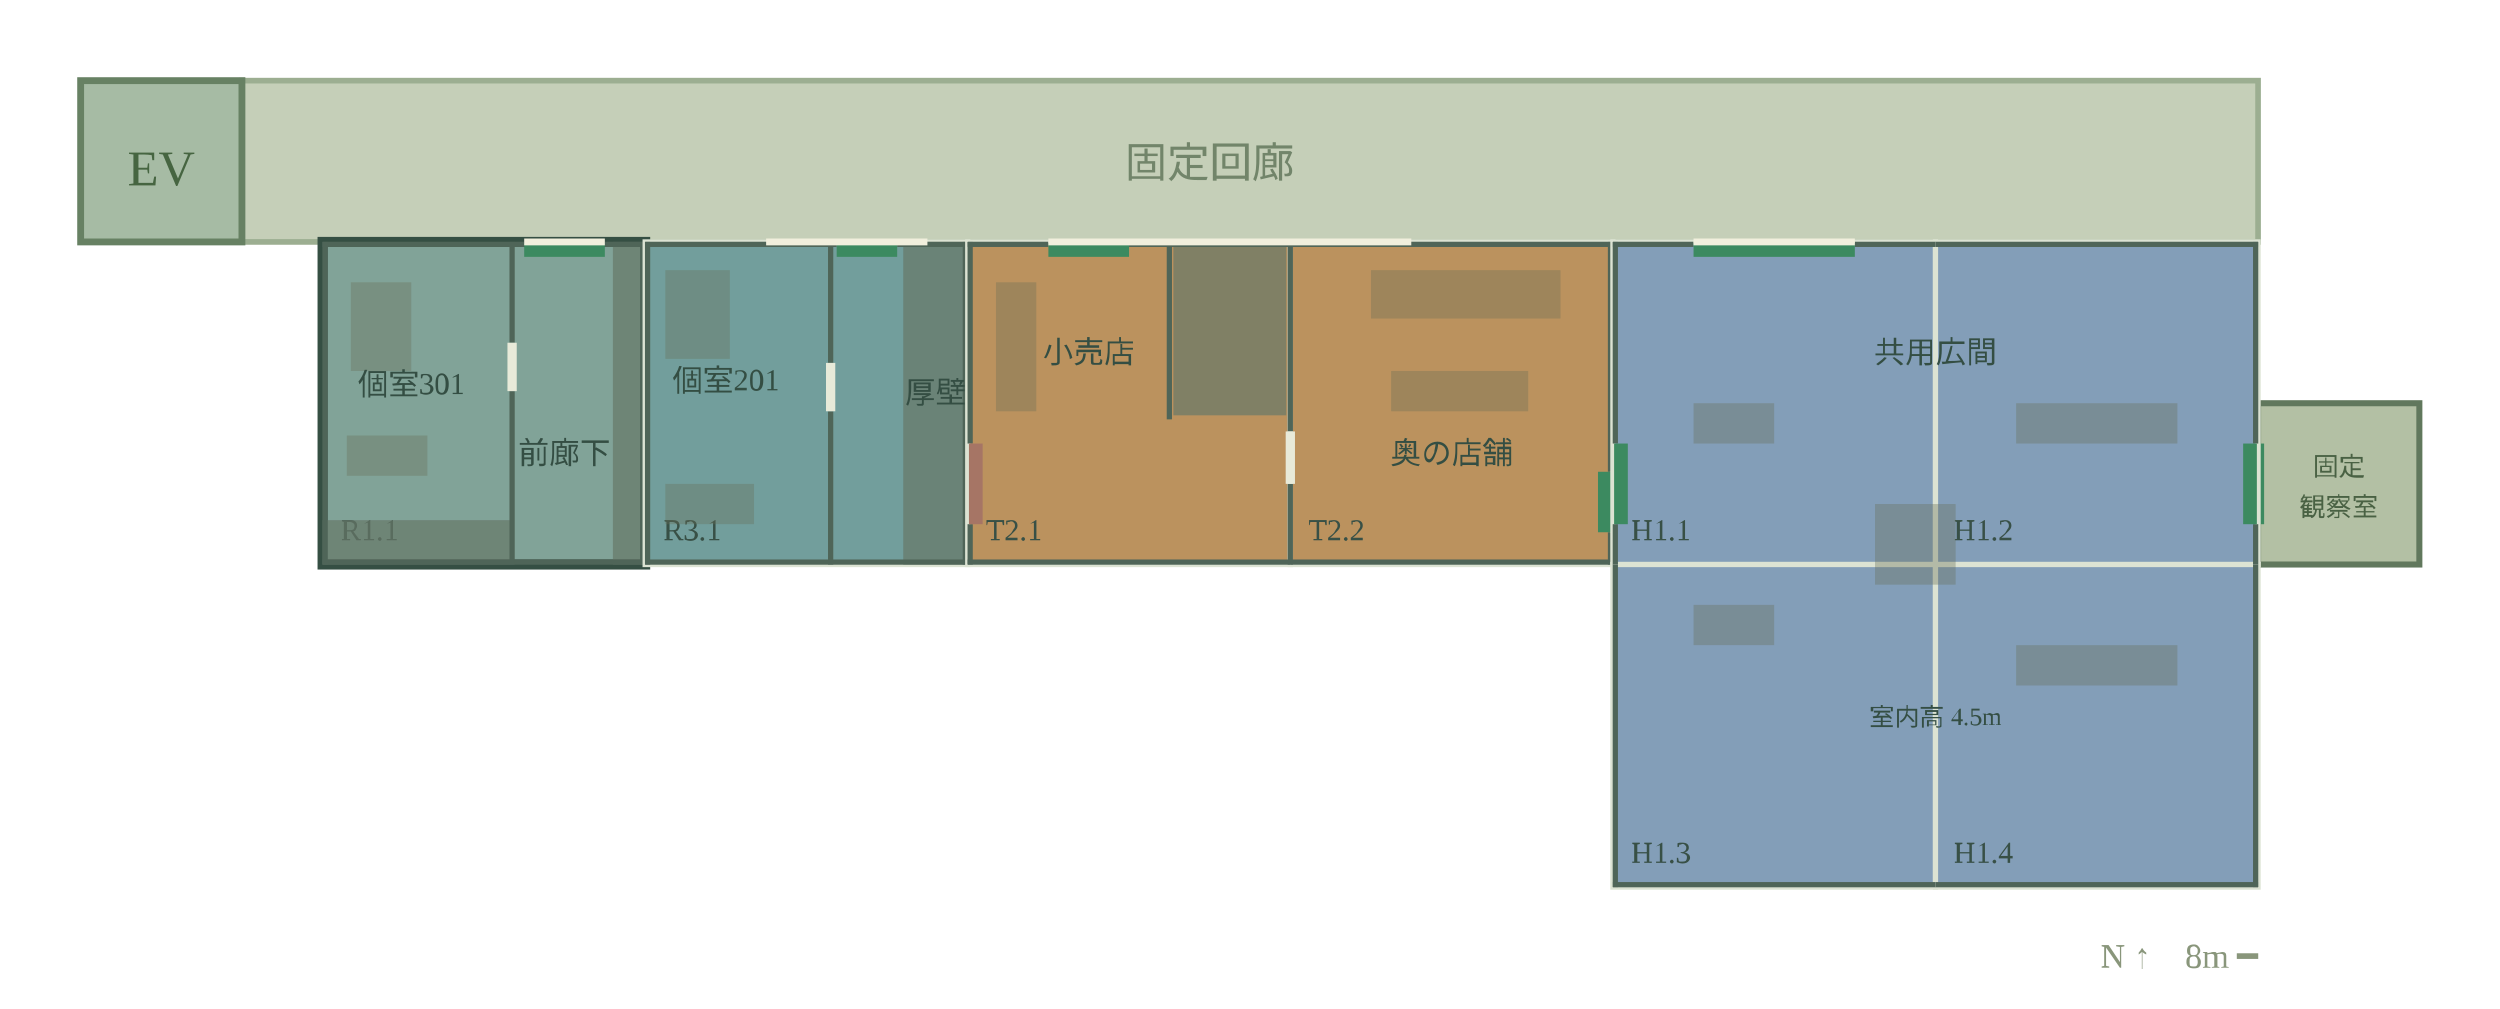
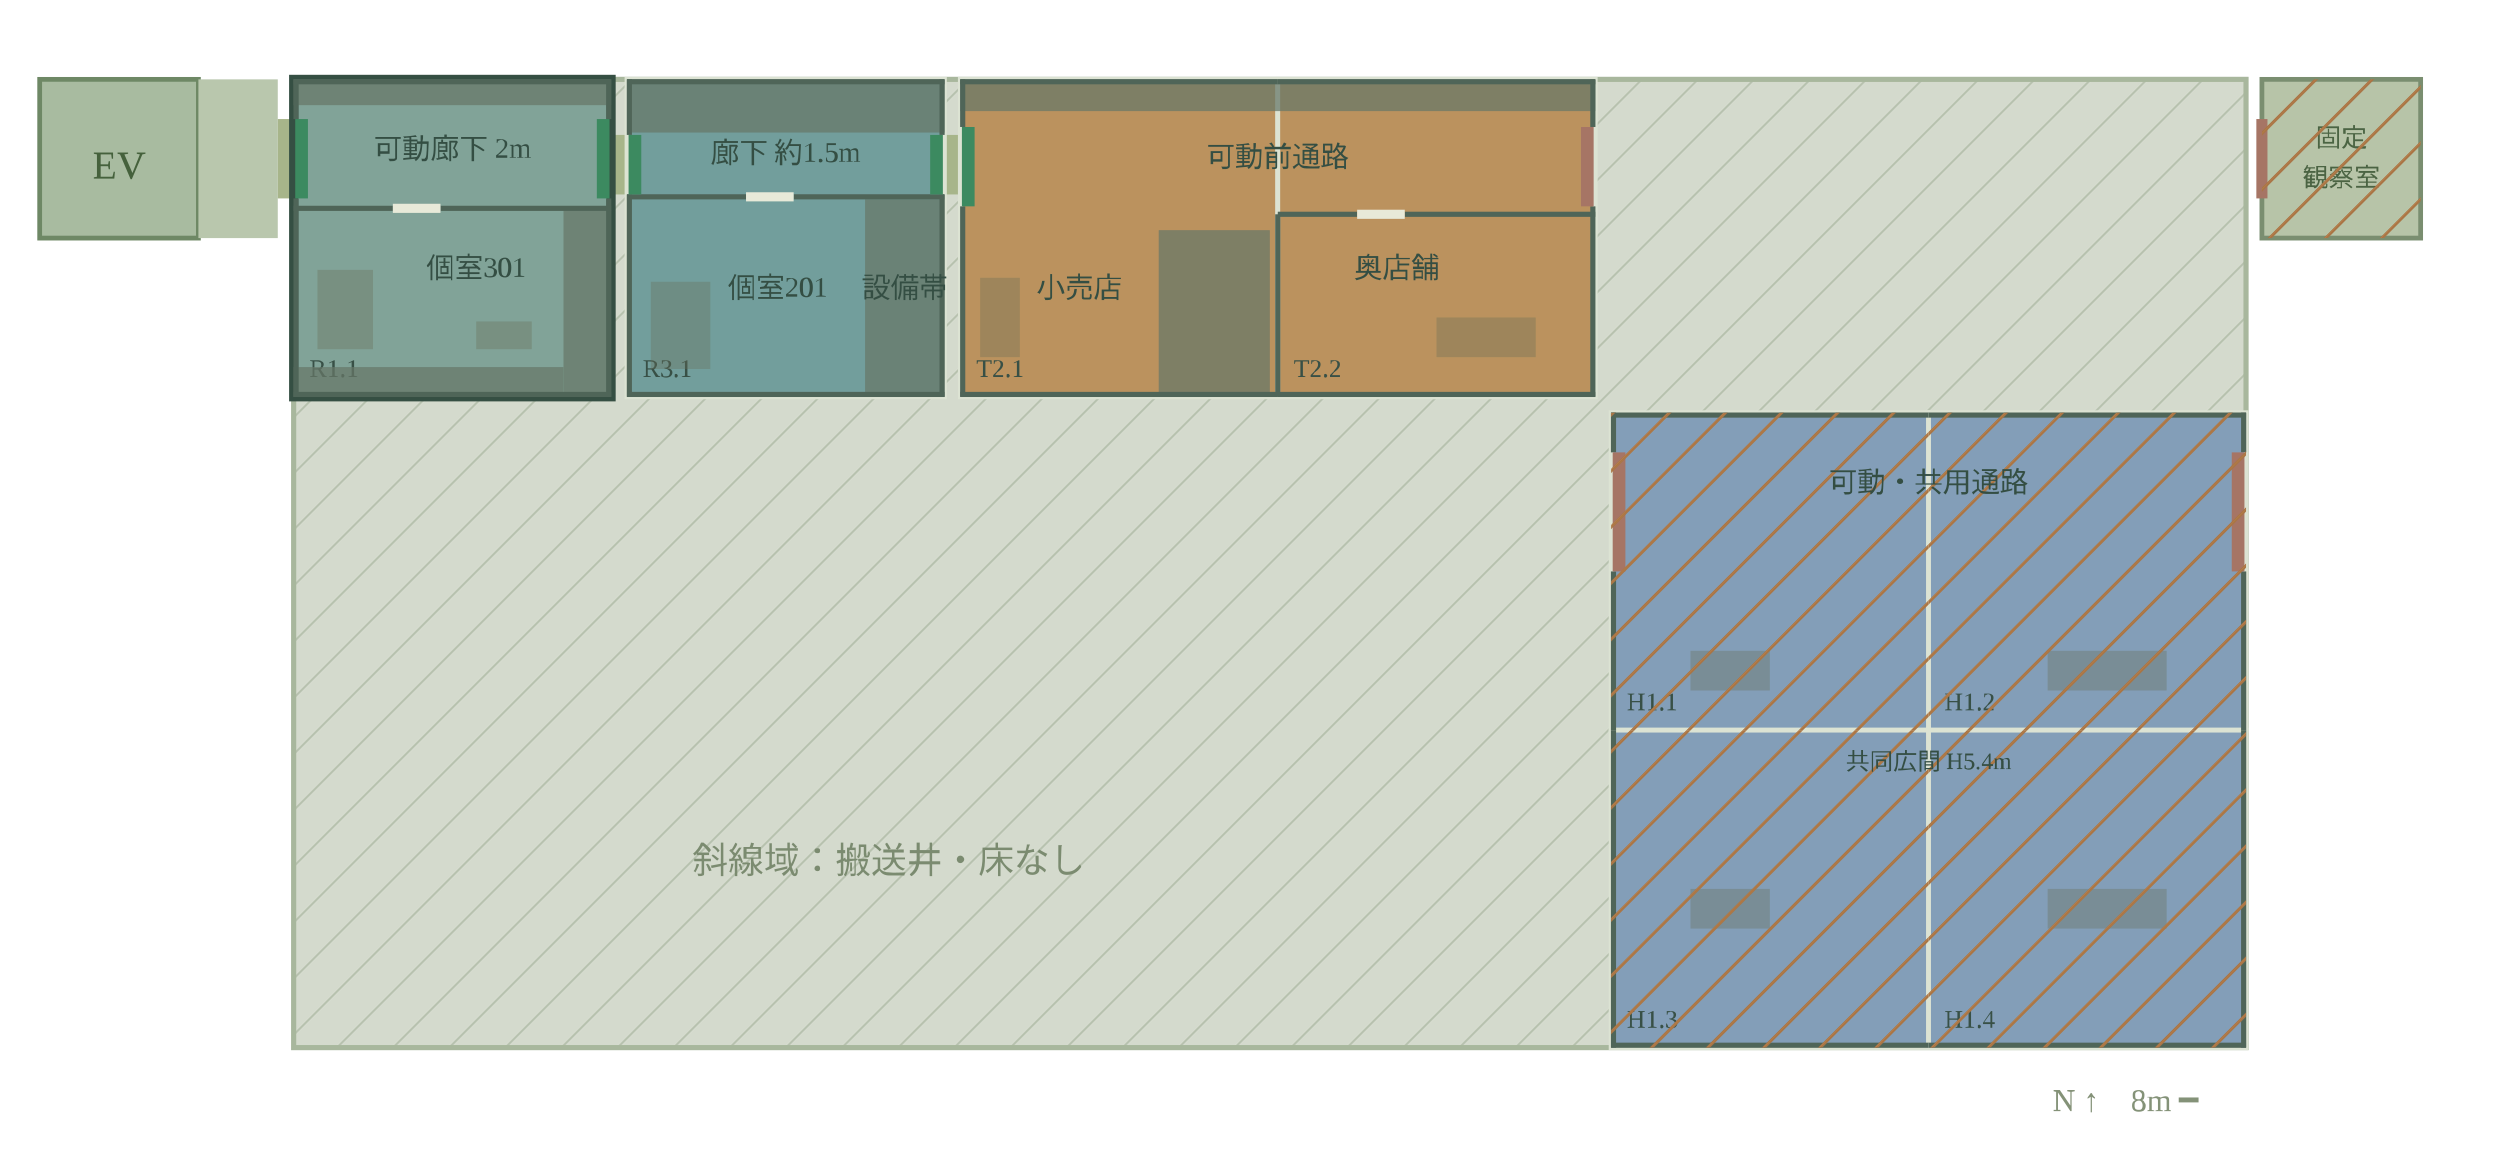
- <svg xmlns="http://www.w3.org/2000/svg" viewBox="-8 -6 62 25" role="img" aria-label="第二層 C配置平面図">
+ <svg xmlns="http://www.w3.org/2000/svg" viewBox="-7.4 -2 63 29" role="img" aria-label="第二層 C 可動廊下平面図">
  <defs>
-     <pattern id="hatch0" patternUnits="userSpaceOnUse" width="1" height="1" patternTransform="rotate(45)">
-       <line x1="0" y1="0" x2="0" y2="1" stroke="#ac754a" stroke-width=".16" />
+     <pattern id="well0" width="1" height="1" patternUnits="userSpaceOnUse" patternTransform="rotate(45)">
+       <rect width="1" height="1" fill="#d4dacd" />
+       <line x1="0" y1="0" x2="0" y2="1" stroke="#b9c3b0" stroke-width=".1" />
+     </pattern>
+     <pattern id="isolate0" width="1" height="1" patternUnits="userSpaceOnUse" patternTransform="rotate(45)">
+       <line x1="0" y1="0" x2="0" y2="1" stroke="#a97545" stroke-width=".15" />
    </pattern>
  </defs>
-   <rect x="-2" y="-4" width="50" height="4" fill="#c5cfb8" stroke="#9cae91" stroke-width=".14" />
-   <rect x="-6" y="-4" width="4" height="4" fill="#a6bba4" stroke="#678163" stroke-width=".17" />
-   <text x="-4" y="-1.4" font-size="1.25" text-anchor="middle" fill="#466541">EV</text>
-   <text x="22" y="-1.6" font-size="1.05" text-anchor="middle" fill="#72856a">固定回廊</text>
-   <rect x="48" y="4" width="4" height="4" fill="#b3c0a4" stroke="#61785d" stroke-width=".15" />
-   <text x="50" y="5.8" text-anchor="middle" font-size=".65" fill="#496143">固定</text>
-   <text x="50" y="6.8" text-anchor="middle" font-size=".65" fill="#496143">観察室</text>
-   <line x1="48" y1="5" x2="48" y2="7" stroke="#3c8a60" stroke-width="0.3" />
+   <rect x="0" y="0" width="49.2" height="24.4" fill="url(#well0)" stroke="#a8b79d" stroke-width=".13" />
+   <rect x="-6.4" y="0" width="4" height="4" fill="#a8bba0" stroke="#6e8865" stroke-width=".12" />
+   <text x="-4.4" y="2.5" text-anchor="middle" font-size="1" fill="#45613c">EV</text>
+   <rect x="-2.4" y="0" width="2" height="4" fill="#b9c7ad" />
+   <rect x="49.6" y="0" width="4" height="4" fill="#b7c4a8" stroke="#7a8e70" stroke-width=".12" />
+   <text x="51.6" y="1.7" text-anchor="middle" font-size=".65" fill="#4b6443">固定</text>
+   <text x="51.6" y="2.7" text-anchor="middle" font-size=".65" fill="#4b6443">観察室</text>
+   <line x1="49.6" y1="1" x2="49.6" y2="3" stroke="#a67565" stroke-width="0.28" />
+   <rect x="49.6" y="0" width="4" height="4" fill="url(#isolate0)" />
+   <rect x="8" y="1.4" width="0.4" height="1.5" fill="#a7b58a" />
+   <rect x="-0.4" y="1" width="0.4" height="2" fill="#a7b58a" />
+   <rect x="16.4" y="1.4" width="0.4" height="1.5" fill="#a7b58a" />
  <g data-id="R1" transform="translate(0 0)">
-     <rect x="0" y="0" width="8" height="8" fill="#81a398" stroke="#354f43" stroke-width="0.25" />
-     <text x="0.45" y="7.4" font-size=".75" fill="#385046">R1.1</text>
-     <rect x="0" y="6.9" width="4.65" height="1.1" fill="#667768" opacity=".7" />
-     <rect x="7.2" y="0" width="0.8" height="8" fill="#667768" opacity=".7" />
-     <rect x="0.7" y="1" width="1.5" height="2.2" fill="#666e55" opacity=".35" />
-     <rect x="0.6" y="4.8" width="2" height="1" fill="#666e55" opacity=".35" />
-     <line x1="0" y1="0.06" x2="5" y2="0.06" stroke="#4f6558" stroke-width="0.13" />
-     <line x1="7" y1="0.06" x2="8" y2="0.06" stroke="#4f6558" stroke-width="0.13" />
+     <rect x="0" y="0" width="8" height="8" fill="#81a398" stroke="#354f43" stroke-width="0.23" />
+     <text x="0.4" y="7.5" font-size=".65" fill="#385046">R1.1</text>
+     <rect x="0" y="0" width="8" height="0.65" fill="#667768" opacity=".72" />
+     <rect x="6.8" y="3.3" width="1.2" height="4.7" fill="#667768" opacity=".72" />
+     <rect x="0" y="7.25" width="6.8" height="0.75" fill="#667768" opacity=".72" />
+     <rect x="0.6" y="4.8" width="1.4" height="2" fill="#666e55" opacity=".35" />
+     <rect x="4.6" y="6.1" width="1.4" height="0.7" fill="#666e55" opacity=".35" />
+     <line x1="0" y1="0.06" x2="8" y2="0.06" stroke="#4f6558" stroke-width="0.13" />
    <line x1="0" y1="7.94" x2="8" y2="7.94" stroke="#4f6558" stroke-width="0.13" />
-     <line x1="0.06" y1="0" x2="0.06" y2="8" stroke="#4f6558" stroke-width="0.13" />
-     <line x1="7.94" y1="0" x2="7.94" y2="8" stroke="#4f6558" stroke-width="0.13" />
-     <line x1="4.7" y1="0" x2="4.7" y2="2.5" stroke="#4f6558" stroke-width="0.13" />
-     <line x1="4.7" y1="3.7" x2="4.7" y2="8" stroke="#4f6558" stroke-width="0.13" />
-     <line x1="4.7" y1="2.5" x2="4.7" y2="3.7" stroke="#e8ead9" stroke-width="0.23" />
-     <line x1="5" y1="0.2" x2="7" y2="0.2" stroke="#3c8a60" stroke-width="0.34" />
-     <text x="2.2" y="3.8" text-anchor="middle" font-size="0.76" fill="#344e43">個室301</text>
-     <text x="6" y="5.5" text-anchor="middle" font-size="0.76" fill="#344e43">前廊下</text>
+     <line x1="0.06" y1="0" x2="0.06" y2="1" stroke="#4f6558" stroke-width="0.13" />
+     <line x1="0.06" y1="3" x2="0.06" y2="8" stroke="#4f6558" stroke-width="0.13" />
+     <line x1="7.94" y1="0" x2="7.94" y2="1" stroke="#4f6558" stroke-width="0.13" />
+     <line x1="7.94" y1="3" x2="7.94" y2="8" stroke="#4f6558" stroke-width="0.13" />
+     <line x1="0" y1="3.25" x2="2.5" y2="3.25" stroke="#4f6558" stroke-width="0.13" />
+     <line x1="3.7" y1="3.25" x2="8" y2="3.25" stroke="#4f6558" stroke-width="0.13" />
+     <line x1="2.5" y1="3.25" x2="3.7" y2="3.25" stroke="#e8ead9" stroke-width="0.23" />
+     <line x1="0.2" y1="1" x2="0.2" y2="3" stroke="#3c8a60" stroke-width="0.32" />
+     <line x1="7.8" y1="1" x2="7.8" y2="3" stroke="#3c8a60" stroke-width="0.32" />
+     <text x="4.6" y="5" text-anchor="middle" font-size="0.72" fill="#344e43">個室301</text>
+     <text x="4" y="2" text-anchor="middle" font-size="0.72" fill="#344e43">可動廊下 2m</text>
  </g>
-   <g data-id="R3" transform="translate(8 0)">
-     <rect x="0" y="0" width="8" height="8" fill="#729e9c" stroke="#dce3d3" stroke-width="0.13" />
-     <text x="0.45" y="7.4" font-size=".75" fill="#385046">R3.1</text>
-     <rect x="6.4" y="0" width="1.6" height="8" fill="#667768" opacity=".7" />
-     <rect x="0.5" y="0.7" width="1.6" height="2.2" fill="#666e55" opacity=".35" />
-     <rect x="0.5" y="6" width="2.2" height="1" fill="#666e55" opacity=".35" />
-     <line x1="0" y1="0.06" x2="4.75" y2="0.06" stroke="#4f6558" stroke-width="0.13" />
-     <line x1="6.25" y1="0.06" x2="8" y2="0.06" stroke="#4f6558" stroke-width="0.13" />
+   <g data-id="R3" transform="translate(8.4 0)">
+     <rect x="0" y="0" width="8" height="8" fill="#729e9c" stroke="#dce3d3" stroke-width="0.12" />
+     <text x="0.4" y="7.5" font-size=".65" fill="#385046">R3.1</text>
+     <rect x="0" y="0" width="8" height="1.34" fill="#667768" opacity=".72" />
+     <rect x="6" y="3.02" width="2" height="4.98" fill="#667768" opacity=".72" />
+     <rect x="0.6" y="5.1" width="1.5" height="2.2" fill="#666e55" opacity=".35" />
+     <line x1="0" y1="0.06" x2="8" y2="0.06" stroke="#4f6558" stroke-width="0.13" />
    <line x1="0" y1="7.94" x2="8" y2="7.94" stroke="#4f6558" stroke-width="0.13" />
-     <line x1="0.06" y1="0" x2="0.06" y2="8" stroke="#4f6558" stroke-width="0.13" />
-     <line x1="7.94" y1="0" x2="7.94" y2="8" stroke="#4f6558" stroke-width="0.13" />
-     <line x1="4.6" y1="0" x2="4.6" y2="3" stroke="#4f6558" stroke-width="0.13" />
-     <line x1="4.6" y1="4.2" x2="4.6" y2="8" stroke="#4f6558" stroke-width="0.13" />
-     <line x1="4.6" y1="3" x2="4.6" y2="4.2" stroke="#e8ead9" stroke-width="0.23" />
-     <line x1="4.75" y1="0.2" x2="6.25" y2="0.2" stroke="#3c8a60" stroke-width="0.34" />
-     <text x="2" y="3.7" text-anchor="middle" font-size="0.76" fill="#344e43">個室201</text>
-     <text x="7.2" y="4" text-anchor="middle" font-size="0.76" fill="#344e43">厚壁</text>
+     <line x1="0.06" y1="0" x2="0.06" y2="1.4" stroke="#4f6558" stroke-width="0.13" />
+     <line x1="0.06" y1="2.9" x2="0.06" y2="8" stroke="#4f6558" stroke-width="0.13" />
+     <line x1="7.94" y1="0" x2="7.94" y2="1.4" stroke="#4f6558" stroke-width="0.13" />
+     <line x1="7.94" y1="2.9" x2="7.94" y2="8" stroke="#4f6558" stroke-width="0.13" />
+     <line x1="0" y1="2.96" x2="3" y2="2.96" stroke="#4f6558" stroke-width="0.13" />
+     <line x1="4.2" y1="2.96" x2="8" y2="2.96" stroke="#4f6558" stroke-width="0.13" />
+     <line x1="3" y1="2.96" x2="4.2" y2="2.96" stroke="#e8ead9" stroke-width="0.23" />
+     <line x1="0.2" y1="1.4" x2="0.2" y2="2.9" stroke="#3c8a60" stroke-width="0.32" />
+     <line x1="7.8" y1="1.4" x2="7.8" y2="2.9" stroke="#3c8a60" stroke-width="0.32" />
+     <text x="3.8" y="5.5" text-anchor="middle" font-size="0.72" fill="#344e43">個室201</text>
+     <text x="4" y="2.1" text-anchor="middle" font-size="0.72" fill="#344e43">廊下 約1.5m</text>
+     <text x="7" y="5.5" text-anchor="middle" font-size="0.72" fill="#344e43">設備帯</text>
  </g>
-   <g data-id="T2" transform="translate(16 0)">
-     <rect x="0" y="0" width="8" height="8" fill="#bb925e" stroke="#dce3d3" stroke-width="0.13" />
-     <text x="0.45" y="7.4" font-size=".75" fill="#385046">T2.1</text>
-     <rect x="8" y="0" width="8" height="8" fill="#bb925e" stroke="#dce3d3" stroke-width="0.13" />
-     <text x="8.45" y="7.4" font-size=".75" fill="#385046">T2.2</text>
-     <rect x="5.1" y="0" width="2.8" height="4.3" fill="#667768" opacity=".7" />
-     <rect x="0.7" y="1" width="1" height="3.2" fill="#666e55" opacity=".35" />
-     <rect x="10" y="0.7" width="4.7" height="1.2" fill="#666e55" opacity=".35" />
-     <rect x="10.5" y="3.2" width="3.4" height="1" fill="#666e55" opacity=".35" />
-     <line x1="0" y1="0.06" x2="2" y2="0.06" stroke="#4f6558" stroke-width="0.13" />
-     <line x1="4" y1="0.06" x2="8" y2="0.06" stroke="#4f6558" stroke-width="0.13" />
+   <g data-id="T2" transform="translate(16.8 0)">
+     <rect x="0" y="0" width="8" height="8" fill="#bb925e" stroke="#dce3d3" stroke-width="0.12" />
+     <text x="0.4" y="7.5" font-size=".65" fill="#385046">T2.1</text>
+     <rect x="8" y="0" width="8" height="8" fill="#bb925e" stroke="#dce3d3" stroke-width="0.12" />
+     <text x="8.4" y="7.5" font-size=".65" fill="#385046">T2.2</text>
+     <rect x="0" y="0" width="16" height="0.8" fill="#667768" opacity=".72" />
+     <rect x="5" y="3.8" width="2.8" height="4.2" fill="#667768" opacity=".72" />
+     <rect x="0.5" y="5" width="1" height="2" fill="#666e55" opacity=".35" />
+     <rect x="12" y="6" width="2.5" height="1" fill="#666e55" opacity=".35" />
+     <line x1="0" y1="0.06" x2="8" y2="0.06" stroke="#4f6558" stroke-width="0.13" />
    <line x1="0" y1="7.94" x2="8" y2="7.94" stroke="#4f6558" stroke-width="0.13" />
-     <line x1="0.06" y1="0" x2="0.06" y2="5" stroke="#4f6558" stroke-width="0.13" />
-     <line x1="0.06" y1="7" x2="0.06" y2="8" stroke="#4f6558" stroke-width="0.13" />
+     <line x1="0.06" y1="0" x2="0.06" y2="1.2" stroke="#4f6558" stroke-width="0.13" />
+     <line x1="0.06" y1="3.2" x2="0.06" y2="8" stroke="#4f6558" stroke-width="0.13" />
    <line x1="8" y1="0.06" x2="16" y2="0.06" stroke="#4f6558" stroke-width="0.13" />
    <line x1="8" y1="7.94" x2="16" y2="7.94" stroke="#4f6558" stroke-width="0.13" />
-     <line x1="15.94" y1="0" x2="15.94" y2="5.7" stroke="#4f6558" stroke-width="0.13" />
-     <line x1="15.94" y1="7.2" x2="15.94" y2="8" stroke="#4f6558" stroke-width="0.13" />
-     <line x1="5" y1="0" x2="5" y2="4.4" stroke="#4f6558" stroke-width="0.13" />
-     <line x1="8" y1="0" x2="8" y2="4.7" stroke="#4f6558" stroke-width="0.13" />
-     <line x1="8" y1="6" x2="8" y2="8" stroke="#4f6558" stroke-width="0.13" />
-     <line x1="8" y1="4.7" x2="8" y2="6" stroke="#e8ead9" stroke-width="0.23" />
-     <line x1="2" y1="0.2" x2="4" y2="0.2" stroke="#3c8a60" stroke-width="0.34" />
-     <line x1="0.2" y1="5" x2="0.2" y2="7" stroke="#a67565" stroke-width="0.34" />
-     <line x1="15.8" y1="5.7" x2="15.8" y2="7.2" stroke="#3c8a60" stroke-width="0.34" />
-     <text x="3" y="3" text-anchor="middle" font-size="0.76" fill="#344e43">小売店</text>
-     <text x="12" y="5.5" text-anchor="middle" font-size="0.76" fill="#344e43">奥の店舗</text>
+     <line x1="15.94" y1="0" x2="15.94" y2="1.2" stroke="#4f6558" stroke-width="0.13" />
+     <line x1="15.94" y1="3.2" x2="15.94" y2="8" stroke="#4f6558" stroke-width="0.13" />
+     <line x1="8" y1="3.4" x2="10" y2="3.4" stroke="#4f6558" stroke-width="0.13" />
+     <line x1="11.2" y1="3.4" x2="16" y2="3.4" stroke="#4f6558" stroke-width="0.13" />
+     <line x1="8" y1="3.4" x2="8" y2="8" stroke="#4f6558" stroke-width="0.13" />
+     <line x1="10" y1="3.4" x2="11.2" y2="3.4" stroke="#e8ead9" stroke-width="0.23" />
+     <line x1="0.2" y1="1.2" x2="0.2" y2="3.2" stroke="#3c8a60" stroke-width="0.32" />
+     <line x1="15.8" y1="1.2" x2="15.8" y2="3.2" stroke="#a67565" stroke-width="0.32" />
+     <text x="3" y="5.5" text-anchor="middle" font-size="0.72" fill="#344e43">小売店</text>
+     <text x="11" y="5" text-anchor="middle" font-size="0.72" fill="#344e43">奥店舗</text>
+     <text x="8" y="2.2" text-anchor="middle" font-size="0.72" fill="#344e43">可動前通路</text>
  </g>
-   <g data-id="H1" transform="translate(32 0)">
-     <rect x="0" y="0" width="8" height="8" fill="#839eb8" stroke="#dce3d3" stroke-width="0.13" />
-     <text x="0.45" y="7.4" font-size=".75" fill="#385046">H1.1</text>
-     <rect x="8" y="0" width="8" height="8" fill="#839eb8" stroke="#dce3d3" stroke-width="0.13" />
-     <text x="8.45" y="7.4" font-size=".75" fill="#385046">H1.2</text>
-     <rect x="0" y="8" width="8" height="8" fill="#839eb8" stroke="#dce3d3" stroke-width="0.13" />
-     <text x="0.45" y="15.4" font-size=".75" fill="#385046">H1.3</text>
-     <rect x="8" y="8" width="8" height="8" fill="#839eb8" stroke="#dce3d3" stroke-width="0.13" />
-     <text x="8.45" y="15.4" font-size=".75" fill="#385046">H1.4</text>
-     <rect x="2" y="4" width="2" height="1" fill="#666e55" opacity=".35" />
-     <rect x="2" y="9" width="2" height="1" fill="#666e55" opacity=".35" />
-     <rect x="10" y="4" width="4" height="1" fill="#666e55" opacity=".35" />
-     <rect x="10" y="10" width="4" height="1" fill="#666e55" opacity=".35" />
-     <rect x="6.5" y="6.5" width="2" height="2" fill="#666e55" opacity=".35" />
-     <line x1="0" y1="0.06" x2="2" y2="0.06" stroke="#4f6558" stroke-width="0.13" />
-     <line x1="6" y1="0.06" x2="8" y2="0.06" stroke="#4f6558" stroke-width="0.13" />
-     <line x1="0.06" y1="0" x2="0.06" y2="5" stroke="#4f6558" stroke-width="0.13" />
-     <line x1="0.06" y1="7" x2="0.06" y2="8" stroke="#4f6558" stroke-width="0.13" />
+   <g data-id="H1" transform="translate(33.2 8.4)">
+     <rect x="0" y="0" width="8" height="8" fill="#839eb8" stroke="#dce3d3" stroke-width="0.12" />
+     <text x="0.4" y="7.5" font-size=".65" fill="#385046">H1.1</text>
+     <rect x="8" y="0" width="8" height="8" fill="#839eb8" stroke="#dce3d3" stroke-width="0.12" />
+     <text x="8.4" y="7.5" font-size=".65" fill="#385046">H1.2</text>
+     <rect x="0" y="8" width="8" height="8" fill="#839eb8" stroke="#dce3d3" stroke-width="0.12" />
+     <text x="0.4" y="15.5" font-size=".65" fill="#385046">H1.3</text>
+     <rect x="8" y="8" width="8" height="8" fill="#839eb8" stroke="#dce3d3" stroke-width="0.12" />
+     <text x="8.4" y="15.5" font-size=".65" fill="#385046">H1.4</text>
+     <rect x="2" y="6" width="2" height="1" fill="#666e55" opacity=".35" />
+     <rect x="2" y="12" width="2" height="1" fill="#666e55" opacity=".35" />
+     <rect x="11" y="6" width="3" height="1" fill="#666e55" opacity=".35" />
+     <rect x="11" y="12" width="3" height="1" fill="#666e55" opacity=".35" />
+     <line x1="0" y1="0.06" x2="8" y2="0.06" stroke="#4f6558" stroke-width="0.13" />
+     <line x1="0.06" y1="0" x2="0.06" y2="1" stroke="#4f6558" stroke-width="0.13" />
+     <line x1="0.06" y1="4" x2="0.06" y2="8" stroke="#4f6558" stroke-width="0.13" />
    <line x1="8" y1="0.06" x2="16" y2="0.06" stroke="#4f6558" stroke-width="0.13" />
-     <line x1="15.94" y1="0" x2="15.94" y2="5" stroke="#4f6558" stroke-width="0.13" />
-     <line x1="15.94" y1="7" x2="15.94" y2="8" stroke="#4f6558" stroke-width="0.13" />
+     <line x1="15.94" y1="0" x2="15.94" y2="1" stroke="#4f6558" stroke-width="0.13" />
+     <line x1="15.94" y1="4" x2="15.94" y2="8" stroke="#4f6558" stroke-width="0.13" />
    <line x1="0" y1="15.94" x2="8" y2="15.94" stroke="#4f6558" stroke-width="0.13" />
    <line x1="0.06" y1="8" x2="0.06" y2="16" stroke="#4f6558" stroke-width="0.13" />
    <line x1="8" y1="15.94" x2="16" y2="15.94" stroke="#4f6558" stroke-width="0.13" />
    <line x1="15.94" y1="8" x2="15.94" y2="16" stroke="#4f6558" stroke-width="0.13" />
-     <line x1="2" y1="0.2" x2="6" y2="0.2" stroke="#3c8a60" stroke-width="0.34" />
-     <line x1="0.2" y1="5" x2="0.2" y2="7" stroke="#3c8a60" stroke-width="0.34" />
-     <line x1="15.8" y1="5" x2="15.8" y2="7" stroke="#3c8a60" stroke-width="0.34" />
-     <text x="8" y="3" text-anchor="middle" font-size="0.76" fill="#344e43">共用広間</text>
-     <text x="8" y="12" text-anchor="middle" font-size="0.62" fill="#344e43">室内高 4.5m</text>
+     <line x1="0.2" y1="1" x2="0.2" y2="4" stroke="#a67565" stroke-width="0.32" />
+     <line x1="15.8" y1="1" x2="15.8" y2="4" stroke="#a67565" stroke-width="0.32" />
+     <rect x="0" y="0" width="8" height="8" fill="url(#isolate0)" />
+     <rect x="8" y="0" width="8" height="8" fill="url(#isolate0)" />
+     <rect x="0" y="8" width="8" height="8" fill="url(#isolate0)" />
+     <rect x="8" y="8" width="8" height="8" fill="url(#isolate0)" />
+     <text x="8" y="2" text-anchor="middle" font-size="0.72" fill="#344e43">可動・共用通路</text>
+     <text x="8" y="9" text-anchor="middle" font-size="0.6" fill="#344e43">共同広間 H5.4m</text>
  </g>
-   <line x1="5" y1="0" x2="7" y2="0" stroke="#f1efdd" stroke-width="0.17" />
-   <line x1="11" y1="0" x2="15" y2="0" stroke="#f1efdd" stroke-width="0.17" />
-   <line x1="18" y1="0" x2="27" y2="0" stroke="#f1efdd" stroke-width="0.17" />
-   <line x1="34" y1="0" x2="38" y2="0" stroke="#f1efdd" stroke-width="0.17" />
-   <text x="48" y="18" font-size=".85" text-anchor="end" fill="#89967b">N ↑　8m ━</text>
+   <text x="15" y="20" text-anchor="middle" font-size=".9" fill="#7b8b70">斜線域：搬送井・床なし</text>
+   <text x="48" y="26" text-anchor="end" font-size=".8" fill="#849278">N ↑　8m ━</text>
</svg>
